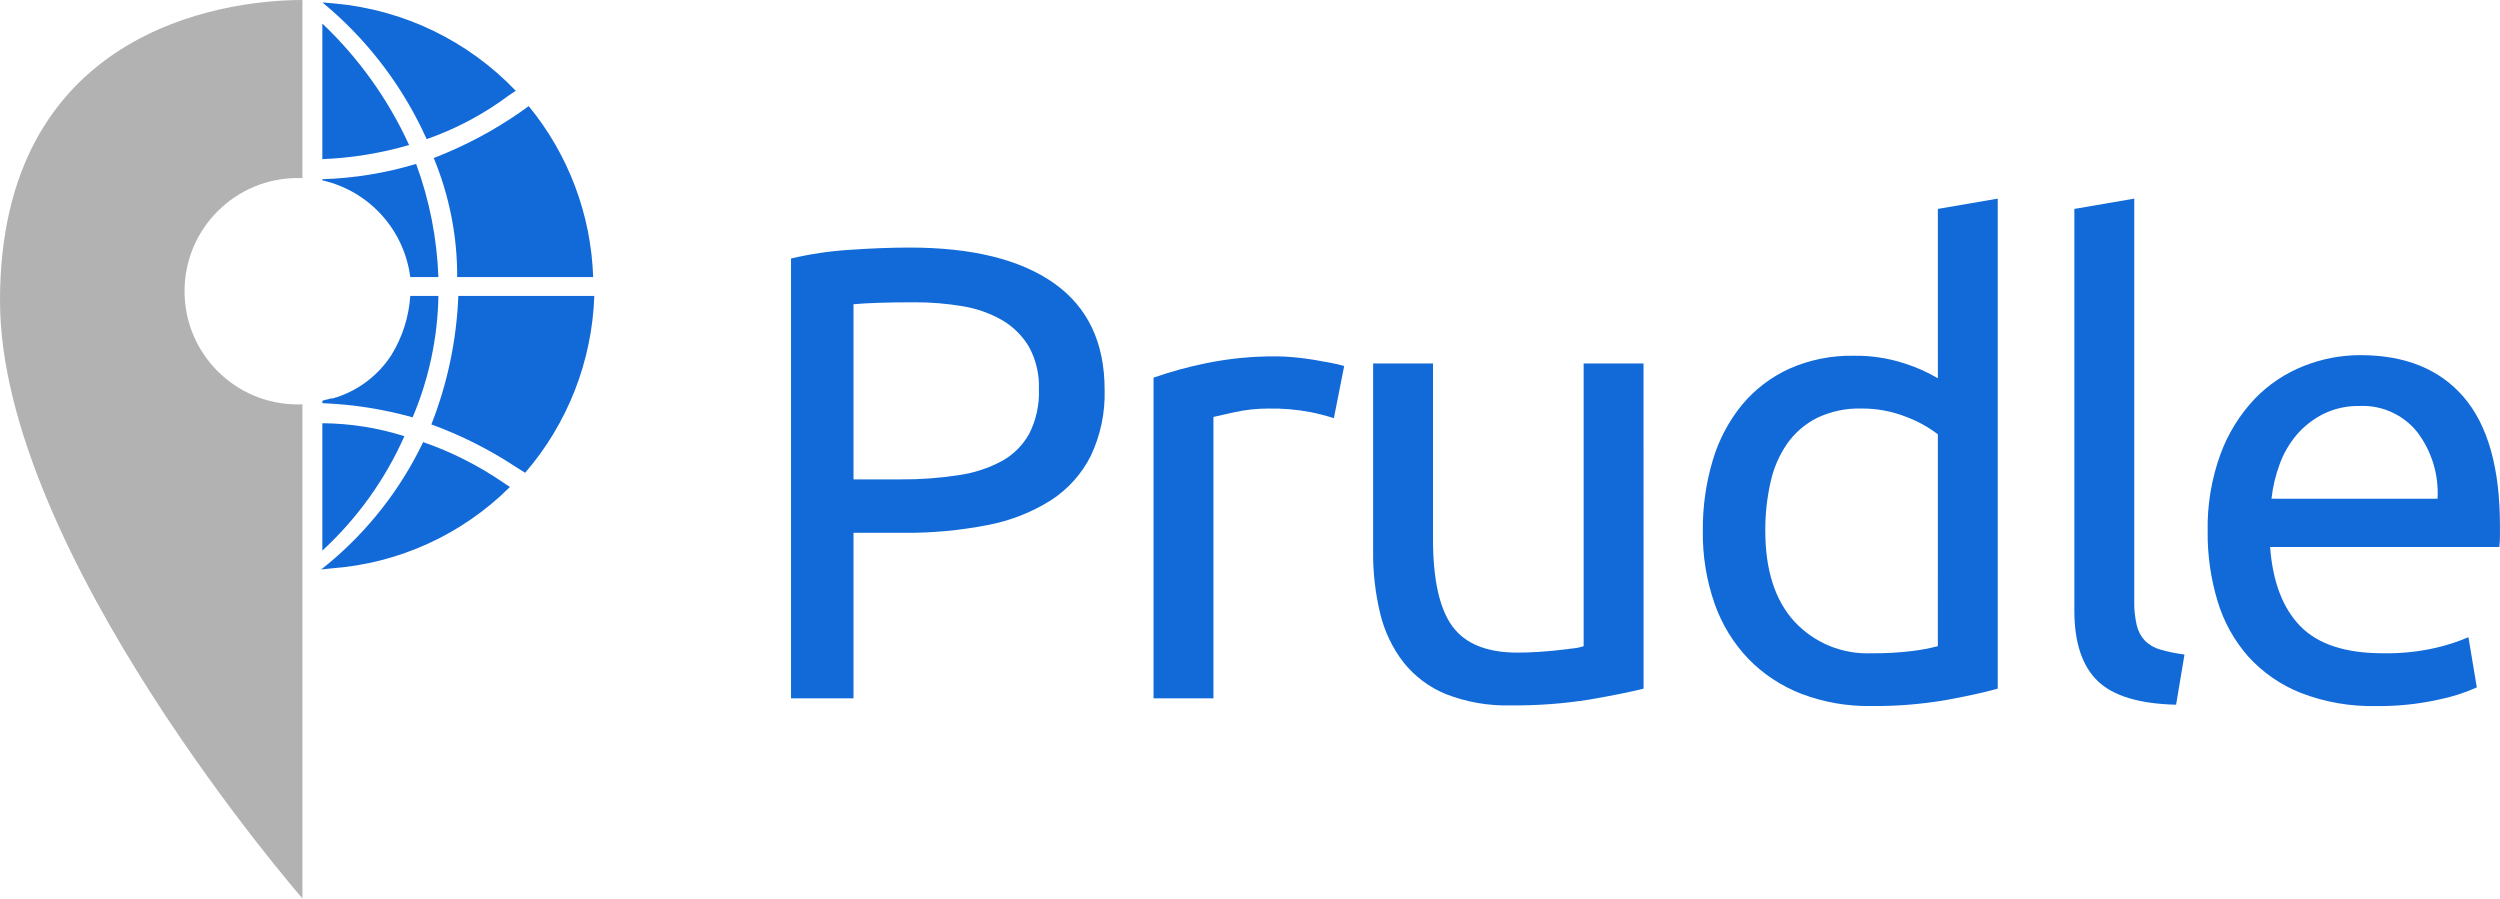
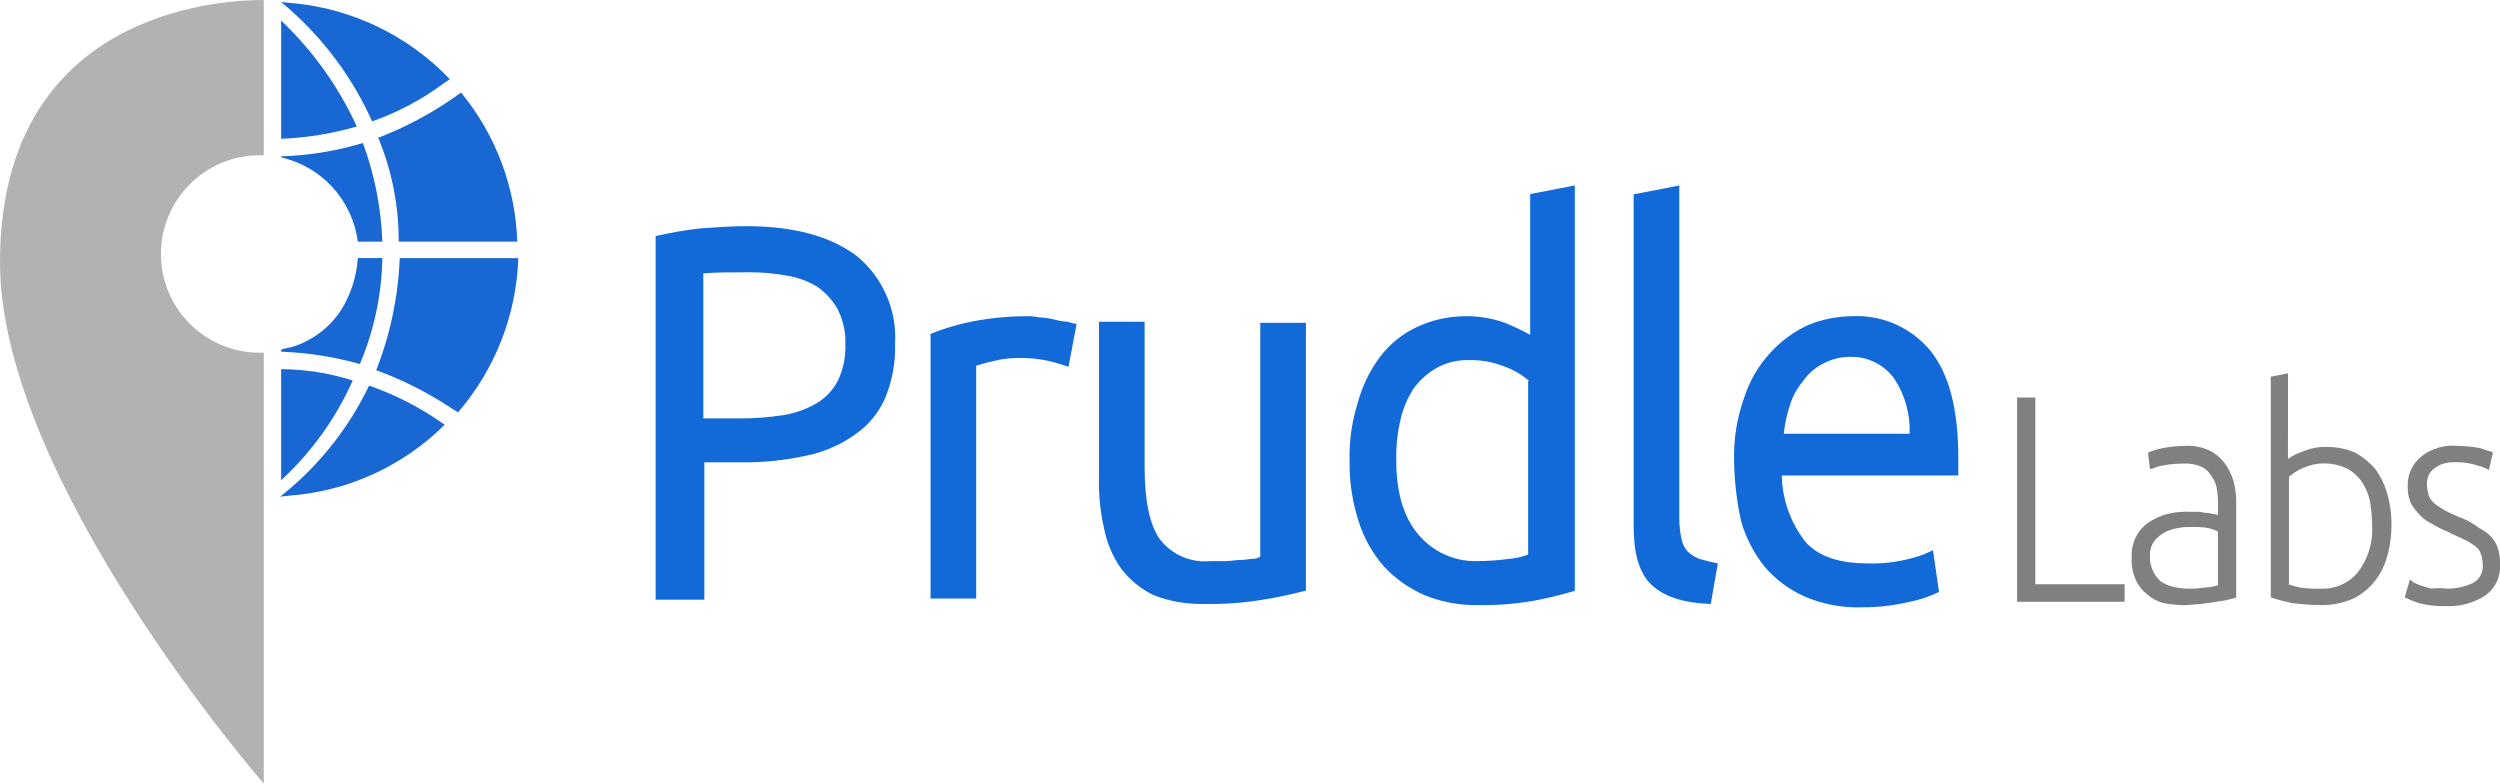
- <svg xmlns="http://www.w3.org/2000/svg" width="220.098" height="79.096" viewBox="0 0 220.098 79.096">
+ <svg xmlns="http://www.w3.org/2000/svg" width="220.422" height="69.087" viewBox="0 0 220.422 69.087">
  <defs>
-     <style>.a{fill:#116ad8;}.b{fill:#b2b2b2;}</style>
+     <style>.a{fill:gray;}.b{fill:#116ad8;}.c{fill:#1867d2;}.d{fill:#b2b2b2;}</style>
  </defs>
-   <g transform="translate(0)">
-     <path class="a" d="M156.135,236.7a31.668,31.668,0,0,1-8.462,10.8l-.516.415.929-.1a24.832,24.832,0,0,0,15.686-7.162l-.619-.415A29.7,29.7,0,0,0,156.135,236.7Z" transform="translate(-118.881 -197.778)" />
-     <path class="a" d="M147.477,242.771A30.519,30.519,0,0,0,154.7,232.7a24.434,24.434,0,0,0-7.224-1.142Z" transform="translate(-119.098 -194.297)" />
-     <path class="a" d="M179.9,160.152h11.971a25,25,0,0,0-5.676-15.051l-.722.519a35.935,35.935,0,0,1-7.637,4.048A27.124,27.124,0,0,1,179.9,160.152Z" transform="translate(-139.65 -135.759)" />
-     <path class="a" d="M177.194,208.162a35.641,35.641,0,0,1,7.43,3.737l.826.519a25.133,25.133,0,0,0,6.089-15.57H179.568A34.578,34.578,0,0,1,177.194,208.162Z" transform="translate(-139.217 -170.794)" />
-     <path class="a" d="M148.715,205.775c-.1,0-.206.1-.413.1h-.1c-.206.1-.516.1-.722.208v.208a34.282,34.282,0,0,1,7.946,1.245,28.726,28.726,0,0,0,2.27-10.691h-2.477a11.383,11.383,0,0,1-1.651,5.19A9.136,9.136,0,0,1,148.715,205.775Z" transform="translate(-119.098 -170.794)" />
-     <path class="a" d="M156.661,128.858a26.851,26.851,0,0,0,7.224-3.841l.619-.415a25.161,25.161,0,0,0-15.892-7.681l-1.135-.1.619.519A33.28,33.28,0,0,1,156.661,128.858Z" transform="translate(-119.098 -116.609)" />
-     <path class="a" d="M155.217,170.815h2.477a32.246,32.246,0,0,0-1.961-9.965,31.927,31.927,0,0,1-8.256,1.349v.1A10.048,10.048,0,0,1,155.217,170.815Z" transform="translate(-119.098 -146.422)" />
-     <path class="a" d="M147.477,122.6v11.937a31.739,31.739,0,0,0,7.637-1.245A34.591,34.591,0,0,0,147.477,122.6Z" transform="translate(-119.098 -120.526)" />
-     <path class="b" d="M86.227,151.778h-.413a9.965,9.965,0,0,1,0-19.93h.413V116.174c-7.327,0-26.625,2.906-26.625,26.469,0,22.109,26.625,52.627,26.625,52.627Z" transform="translate(-59.602 -116.174)" />
-   </g>
-   <g transform="translate(69.643 17.486)">
-     <path class="a" d="M309.482,181.044q8.276,0,12.727,3.146t4.45,9.383a12.752,12.752,0,0,1-1.219,5.81,10,10,0,0,1-3.515,3.912,16.055,16.055,0,0,1-5.584,2.182,36.837,36.837,0,0,1-7.426.681H304.55v14.569h-5.5v-38.72a31.073,31.073,0,0,1,5.187-.765Q307.1,181.044,309.482,181.044Zm.453,4.819q-3.516,0-5.385.17v15.42h4.138a31.991,31.991,0,0,0,5.1-.368,11.518,11.518,0,0,0,3.826-1.247,6.153,6.153,0,0,0,2.409-2.409,8,8,0,0,0,.85-3.912,7.22,7.22,0,0,0-.879-3.741,6.619,6.619,0,0,0-2.381-2.353,10.294,10.294,0,0,0-3.487-1.219A24.828,24.828,0,0,0,309.936,185.863Z" transform="translate(-299.051 -176.735)" />
-     <path class="a" d="M423.27,215.064q.681,0,1.559.085t1.729.227q.85.143,1.559.284a9.568,9.568,0,0,1,1.049.256l-.907,4.591a17.911,17.911,0,0,0-2.069-.538,18.188,18.188,0,0,0-3.714-.311,13.842,13.842,0,0,0-2.919.311q-1.446.313-1.9.426v24.774h-5.273V216.935a35.81,35.81,0,0,1,4.649-1.275A29.878,29.878,0,0,1,423.27,215.064Z" transform="translate(-380.469 -201.175)" />
-     <path class="a" d="M504.84,245.907q-1.815.454-4.79.964a41.228,41.228,0,0,1-6.888.509,14.613,14.613,0,0,1-5.726-.992,9.22,9.22,0,0,1-3.742-2.807,11.374,11.374,0,0,1-2.041-4.28,22.285,22.285,0,0,1-.624-5.47V217.277H486.3V232.7q0,5.387,1.7,7.71t5.726,2.325q.85,0,1.757-.057t1.7-.142q.793-.085,1.445-.17a4.244,4.244,0,0,0,.935-.2V217.277h5.272Z" transform="translate(-429.783 -202.765)" />
-     <path class="a" d="M604.791,166.651l5.272-.907v43.142q-1.815.509-4.649,1.02a37.1,37.1,0,0,1-6.52.51,16.539,16.539,0,0,1-6.122-1.077,13.1,13.1,0,0,1-4.649-3.062,13.5,13.5,0,0,1-2.977-4.847A18.59,18.59,0,0,1,584.1,195a20.967,20.967,0,0,1,.879-6.236,13.985,13.985,0,0,1,2.579-4.876,11.724,11.724,0,0,1,4.167-3.174,13.351,13.351,0,0,1,5.641-1.135,13.7,13.7,0,0,1,4.507.68,14.287,14.287,0,0,1,2.92,1.3Zm0,19.842a10.875,10.875,0,0,0-2.778-1.531,10.454,10.454,0,0,0-3.968-.737,8.491,8.491,0,0,0-3.883.822,7.135,7.135,0,0,0-2.636,2.268,9.578,9.578,0,0,0-1.474,3.43A19,19,0,0,0,589.6,195q0,5.16,2.551,7.966a8.748,8.748,0,0,0,6.8,2.805,27.041,27.041,0,0,0,3.6-.2,16.979,16.979,0,0,0,2.239-.425Z" transform="translate(-503.827 -165.744)" />
-     <path class="a" d="M709.209,210.3q-4.876-.114-6.916-2.1t-2.041-6.179V166.651l5.272-.907v35.432a8.5,8.5,0,0,0,.227,2.154,2.952,2.952,0,0,0,.736,1.36,3.17,3.17,0,0,0,1.361.765,14,14,0,0,0,2.1.426Z" transform="translate(-587.27 -165.744)" />
-     <path class="a" d="M741.922,230.2a18.8,18.8,0,0,1,1.134-6.831,14.272,14.272,0,0,1,3-4.847,12.193,12.193,0,0,1,4.308-2.891,13.454,13.454,0,0,1,4.989-.964q5.953,0,9.128,3.713t3.175,11.309v.879a8.134,8.134,0,0,1-.057.992H747.421q.34,4.593,2.664,6.973t7.257,2.381a19.336,19.336,0,0,0,4.677-.482,16.753,16.753,0,0,0,2.863-.935l.737,4.422a15.674,15.674,0,0,1-3.373,1.077,24.008,24.008,0,0,1-5.47.566,17.376,17.376,0,0,1-6.661-1.161,12.42,12.42,0,0,1-4.62-3.2,13.05,13.05,0,0,1-2.692-4.847A20.467,20.467,0,0,1,741.922,230.2Zm20.239-2.891a8.853,8.853,0,0,0-1.786-5.867,6.149,6.149,0,0,0-5.074-2.3,6.961,6.961,0,0,0-3.2.708,7.568,7.568,0,0,0-2.352,1.843,8.495,8.495,0,0,0-1.5,2.608,12.878,12.878,0,0,0-.708,3.005Z" transform="translate(-617.205 -200.887)" />
+   <g transform="translate(-224 89.487)">
+     <g transform="translate(281.806 -73.13)">
+       <g transform="translate(120.037 16.56)">
+         <path class="a" d="M624.034,431.636v1.549h-9.482V415.173h1.61v16.463Z" transform="translate(-614.553 -413.042)" />
+         <path class="a" d="M667.68,448.122a8.037,8.037,0,0,0,1.61-.1,4.222,4.222,0,0,0,1.163-.194v-4.745a3.943,3.943,0,0,0-.805-.291,7.167,7.167,0,0,0-1.61-.1,4.722,4.722,0,0,0-1.163.1,4.186,4.186,0,0,0-1.163.387,3.561,3.561,0,0,0-.894.775,2.172,2.172,0,0,0-.358,1.356,2.587,2.587,0,0,0,.268,1.259,3,3,0,0,0,.626.872,3.194,3.194,0,0,0,.984.484A6.4,6.4,0,0,0,667.68,448.122Zm-.089-12.59a4.4,4.4,0,0,1,2.057.387,3.771,3.771,0,0,1,1.342,1.065,5.034,5.034,0,0,1,.805,1.55,6.715,6.715,0,0,1,.268,1.937V448.9a3.838,3.838,0,0,1-.715.194c-.268.1-.626.1-1.073.194s-.805.1-1.342.194c-.447,0-.984.1-1.521.1a10.188,10.188,0,0,1-1.789-.194,3.5,3.5,0,0,1-1.431-.775,3.315,3.315,0,0,1-.984-1.259,4.11,4.11,0,0,1-.358-1.937,3.7,3.7,0,0,1,.358-1.84,3.531,3.531,0,0,1,1.073-1.259,5.837,5.837,0,0,1,1.7-.775,7.112,7.112,0,0,1,2.058-.194h.716c.268,0,.447.1.715.1s.447.1.626.1.268.1.358.1v-.871a6.43,6.43,0,0,0-.09-1.356,2.217,2.217,0,0,0-.447-1.162,2.022,2.022,0,0,0-.894-.872,3.327,3.327,0,0,0-1.521-.291,10.044,10.044,0,0,0-2.057.194c-.447.1-.805.29-.984.29l-.179-1.453a7.087,7.087,0,0,1,1.252-.387A11.633,11.633,0,0,1,667.591,435.532Z" transform="translate(-652.742 -429.141)" />
+         <path class="a" d="M722.926,423.587a8.7,8.7,0,0,0,1.073.29,10.049,10.049,0,0,0,1.879.1,3.976,3.976,0,0,0,3.22-1.453,6.2,6.2,0,0,0,1.252-4.068,15.634,15.634,0,0,0-.179-2.131,4.98,4.98,0,0,0-.715-1.743,3.741,3.741,0,0,0-1.253-1.162,4.713,4.713,0,0,0-3.041-.387c-.358.1-.626.194-.895.291a5.159,5.159,0,0,0-.716.387c-.179.1-.358.29-.536.387v9.49Zm0-11.04a4.586,4.586,0,0,1,1.342-.678,5.046,5.046,0,0,1,2.147-.387,6.373,6.373,0,0,1,2.415.484,6.778,6.778,0,0,1,1.789,1.453,7.129,7.129,0,0,1,1.073,2.227,9.641,9.641,0,0,1,.358,2.808,9.811,9.811,0,0,1-.447,2.905,5.844,5.844,0,0,1-1.252,2.227,5.32,5.32,0,0,1-1.878,1.356,6.851,6.851,0,0,1-2.5.484,21.012,21.012,0,0,1-2.773-.194,16.146,16.146,0,0,1-1.789-.484V405.284l1.521-.29Z" transform="translate(-699.042 -404.993)" />
+         <path class="a" d="M781.58,448.122a5.165,5.165,0,0,0,2.236-.484,1.641,1.641,0,0,0,.894-1.646,3.065,3.065,0,0,0-.179-.968,1.278,1.278,0,0,0-.536-.678,4.762,4.762,0,0,0-.984-.581c-.358-.194-.895-.387-1.431-.678a8.723,8.723,0,0,1-1.342-.678,3.216,3.216,0,0,1-1.073-.775,5.068,5.068,0,0,1-.8-1.065,3.46,3.46,0,0,1-.268-1.453,3.223,3.223,0,0,1,1.163-2.615,4.422,4.422,0,0,1,3.131-.969,11.636,11.636,0,0,1,2.058.194c.536.194.984.29,1.163.387l-.358,1.549a3.7,3.7,0,0,0-.984-.387,5.372,5.372,0,0,0-1.968-.291,3.108,3.108,0,0,0-.984.1,2.135,2.135,0,0,0-.805.387,1.593,1.593,0,0,0-.537.581,1.7,1.7,0,0,0-.179.968,3.08,3.08,0,0,0,.179.968,1.943,1.943,0,0,0,.537.678,7.775,7.775,0,0,0,.895.581c.358.194.8.387,1.252.581A5.958,5.958,0,0,1,784,442.5c.358.29.8.484,1.163.775a2.994,2.994,0,0,1,.805,1.065,4.139,4.139,0,0,1,.268,1.646,3.107,3.107,0,0,1-1.253,2.711,5.889,5.889,0,0,1-3.488.969,8.593,8.593,0,0,1-2.5-.291,10.5,10.5,0,0,1-1.163-.484l.447-1.55c.09,0,.179.1.269.194a4.167,4.167,0,0,0,.626.291c.269.1.626.194.984.291A7.049,7.049,0,0,1,781.58,448.122Z" transform="translate(-743.653 -429.141)" />
+       </g>
+       <path class="b" d="M49.319,347.054c-1.789,0-3.131,0-4.115.1v12.783h3.131a24.351,24.351,0,0,0,3.936-.291,8.359,8.359,0,0,0,2.952-1.065,4.957,4.957,0,0,0,1.879-2.034,6.951,6.951,0,0,0,.626-3.2,6.246,6.246,0,0,0-.716-3.1,5.953,5.953,0,0,0-1.789-1.937,7.506,7.506,0,0,0-2.683-.968A18.109,18.109,0,0,0,49.319,347.054Zm-.358-4.067c4.2,0,7.424.872,9.75,2.615a9.291,9.291,0,0,1,3.4,7.747,11.582,11.582,0,0,1-.894,4.842,7.543,7.543,0,0,1-2.684,3.2,11.175,11.175,0,0,1-4.294,1.84,25.386,25.386,0,0,1-5.635.581h-3.31v12.105H41V343.859a37.67,37.67,0,0,1,3.936-.678C46.367,343.084,47.709,342.987,48.961,342.987Z" transform="translate(-41 -339.404)" />
+       <path class="b" d="M165.237,380.931a5.091,5.091,0,0,1,1.163.1,6.4,6.4,0,0,1,1.342.194,5.719,5.719,0,0,0,1.163.194,4.253,4.253,0,0,0,.8.193l-.716,3.777c-.358-.1-.805-.29-1.61-.484a11.5,11.5,0,0,0-2.862-.291,8.858,8.858,0,0,0-2.236.291,14.467,14.467,0,0,0-1.431.387v20.53h-4.025V382.481a20.981,20.981,0,0,1,3.578-1.065A24.877,24.877,0,0,1,165.237,380.931Z" transform="translate(-132.587 -369.407)" />
+       <path class="b" d="M245.937,406.971a35.655,35.655,0,0,1-3.668.775,28.9,28.9,0,0,1-5.278.387,11.622,11.622,0,0,1-4.383-.775,7.879,7.879,0,0,1-2.862-2.324,9.066,9.066,0,0,1-1.521-3.583,18.181,18.181,0,0,1-.447-4.552V383.245H231.8v12.783q0,4.5,1.342,6.392a4.993,4.993,0,0,0,4.383,1.937h1.342c.447,0,.894-.1,1.342-.1s.8-.1,1.073-.1a1.308,1.308,0,0,0,.716-.194V383.342h4.025v23.629Z" transform="translate(-188.688 -371.237)" />
+       <path class="b" d="M349.182,343.1a6.656,6.656,0,0,0-2.147-1.259,7.788,7.788,0,0,0-3.041-.581,5.623,5.623,0,0,0-2.952.678,6.5,6.5,0,0,0-2.057,1.84,8.628,8.628,0,0,0-1.163,2.808,14.315,14.315,0,0,0-.358,3.486c0,2.808.626,5.036,1.968,6.585a6.505,6.505,0,0,0,5.188,2.324,21.011,21.011,0,0,0,2.773-.194,5.741,5.741,0,0,0,1.7-.387V343.1Zm0-16.463,4.025-.775V361.6a35.211,35.211,0,0,1-3.578.872,25.919,25.919,0,0,1-5.009.387,11.823,11.823,0,0,1-4.652-.872,10.712,10.712,0,0,1-3.578-2.518,11.138,11.138,0,0,1-2.236-3.97,16.512,16.512,0,0,1-.805-5.326,15.753,15.753,0,0,1,.716-5.133,12.01,12.01,0,0,1,1.968-4.067,8.6,8.6,0,0,1,3.22-2.615,10.111,10.111,0,0,1,4.294-.968,9.845,9.845,0,0,1,3.489.581,19.166,19.166,0,0,1,2.236,1.065v-12.4Z" transform="translate(-272.164 -325.867)" />
+       <path class="b" d="M459.822,362.764c-2.5-.1-4.2-.678-5.278-1.743s-1.521-2.808-1.521-5.133V326.642l4.025-.775V355.21a8.538,8.538,0,0,0,.179,1.743,2.279,2.279,0,0,0,.537,1.162,3.049,3.049,0,0,0,1.073.678c.447.1.984.29,1.61.387Z" transform="translate(-366.793 -325.867)" />
+       <path class="b" d="M510.812,391.293a8.233,8.233,0,0,0-1.342-4.842,4.66,4.66,0,0,0-3.846-1.937,4.99,4.99,0,0,0-2.415.581,4.8,4.8,0,0,0-1.789,1.55,6.042,6.042,0,0,0-1.163,2.131,11.347,11.347,0,0,0-.537,2.518Zm-15.475,2.421a15.268,15.268,0,0,1,.895-5.617,10.493,10.493,0,0,1,2.326-3.971,10.307,10.307,0,0,1,3.31-2.421,10.514,10.514,0,0,1,3.846-.775,8.406,8.406,0,0,1,6.977,3.1c1.61,2.034,2.415,5.133,2.415,9.394v1.55H499.542a9.8,9.8,0,0,0,2.057,5.811c1.163,1.356,3.041,1.937,5.546,1.937a12.781,12.781,0,0,0,3.578-.387,9.3,9.3,0,0,0,2.147-.775l.536,3.68a10.619,10.619,0,0,1-2.594.871,18.109,18.109,0,0,1-4.2.484,11.823,11.823,0,0,1-5.1-.968,10.134,10.134,0,0,1-3.489-2.615,11.688,11.688,0,0,1-2.058-3.97A26.236,26.236,0,0,1,495.337,393.714Z" transform="translate(-400.25 -369.407)" />
+     </g>
+     <path class="c" d="M353.207,224.526a27.664,27.664,0,0,1-7.391,9.429l-.451.363.811-.091a21.688,21.688,0,0,0,13.7-6.256l-.541-.363A25.949,25.949,0,0,0,353.207,224.526Z" transform="translate(-96.667 -280.013)" />
+     <path class="c" d="M345.791,227.465a26.654,26.654,0,0,0,6.31-8.794,21.336,21.336,0,0,0-6.31-1Z" transform="translate(-97.003 -274.611)" />
+     <path class="c" d="M388.047,115.6H398.5a21.841,21.841,0,0,0-4.958-13.146l-.631.453a31.4,31.4,0,0,1-6.67,3.536A23.69,23.69,0,0,1,388.047,115.6Z" transform="translate(-128.893 -183.785)" />
+     <path class="c" d="M385.392,181.3a31.121,31.121,0,0,1,6.49,3.264l.721.453a21.952,21.952,0,0,0,5.318-13.6H387.465A30.2,30.2,0,0,1,385.392,181.3Z" transform="translate(-128.221 -238.146)" />
+     <path class="c" d="M346.873,179.213c-.09,0-.18.091-.361.091h-.09c-.18.091-.451.091-.631.181v.181a29.928,29.928,0,0,1,6.941,1.088,25.1,25.1,0,0,0,1.983-9.339h-2.163a9.947,9.947,0,0,1-1.442,4.533A7.983,7.983,0,0,1,346.873,179.213Z" transform="translate(-97.003 -238.146)" />
+     <path class="c" d="M353.813,75.284a23.461,23.461,0,0,0,6.31-3.355l.541-.363a21.976,21.976,0,0,0-13.881-6.709l-.992-.091.541.453A29.064,29.064,0,0,1,353.813,75.284Z" transform="translate(-97.003 -154.072)" />
+     <path class="c" d="M352.551,132.149h2.163a28.172,28.172,0,0,0-1.712-8.7,27.883,27.883,0,0,1-7.211,1.179v.091A8.776,8.776,0,0,1,352.551,132.149Z" transform="translate(-97.003 -200.329)" />
+     <path class="c" d="M345.791,72.476V82.9a27.723,27.723,0,0,0,6.67-1.088A30.216,30.216,0,0,0,345.791,72.476Z" transform="translate(-97.003 -160.149)" />
+     <path class="d" d="M251.946,95.008h-.361a8.7,8.7,0,0,1,0-17.408h.361V63.91c-6.4,0-23.256,2.539-23.256,23.12,0,19.312,23.256,45.967,23.256,45.967Z" transform="translate(-4.69 -153.397)" />
  </g>
</svg>
